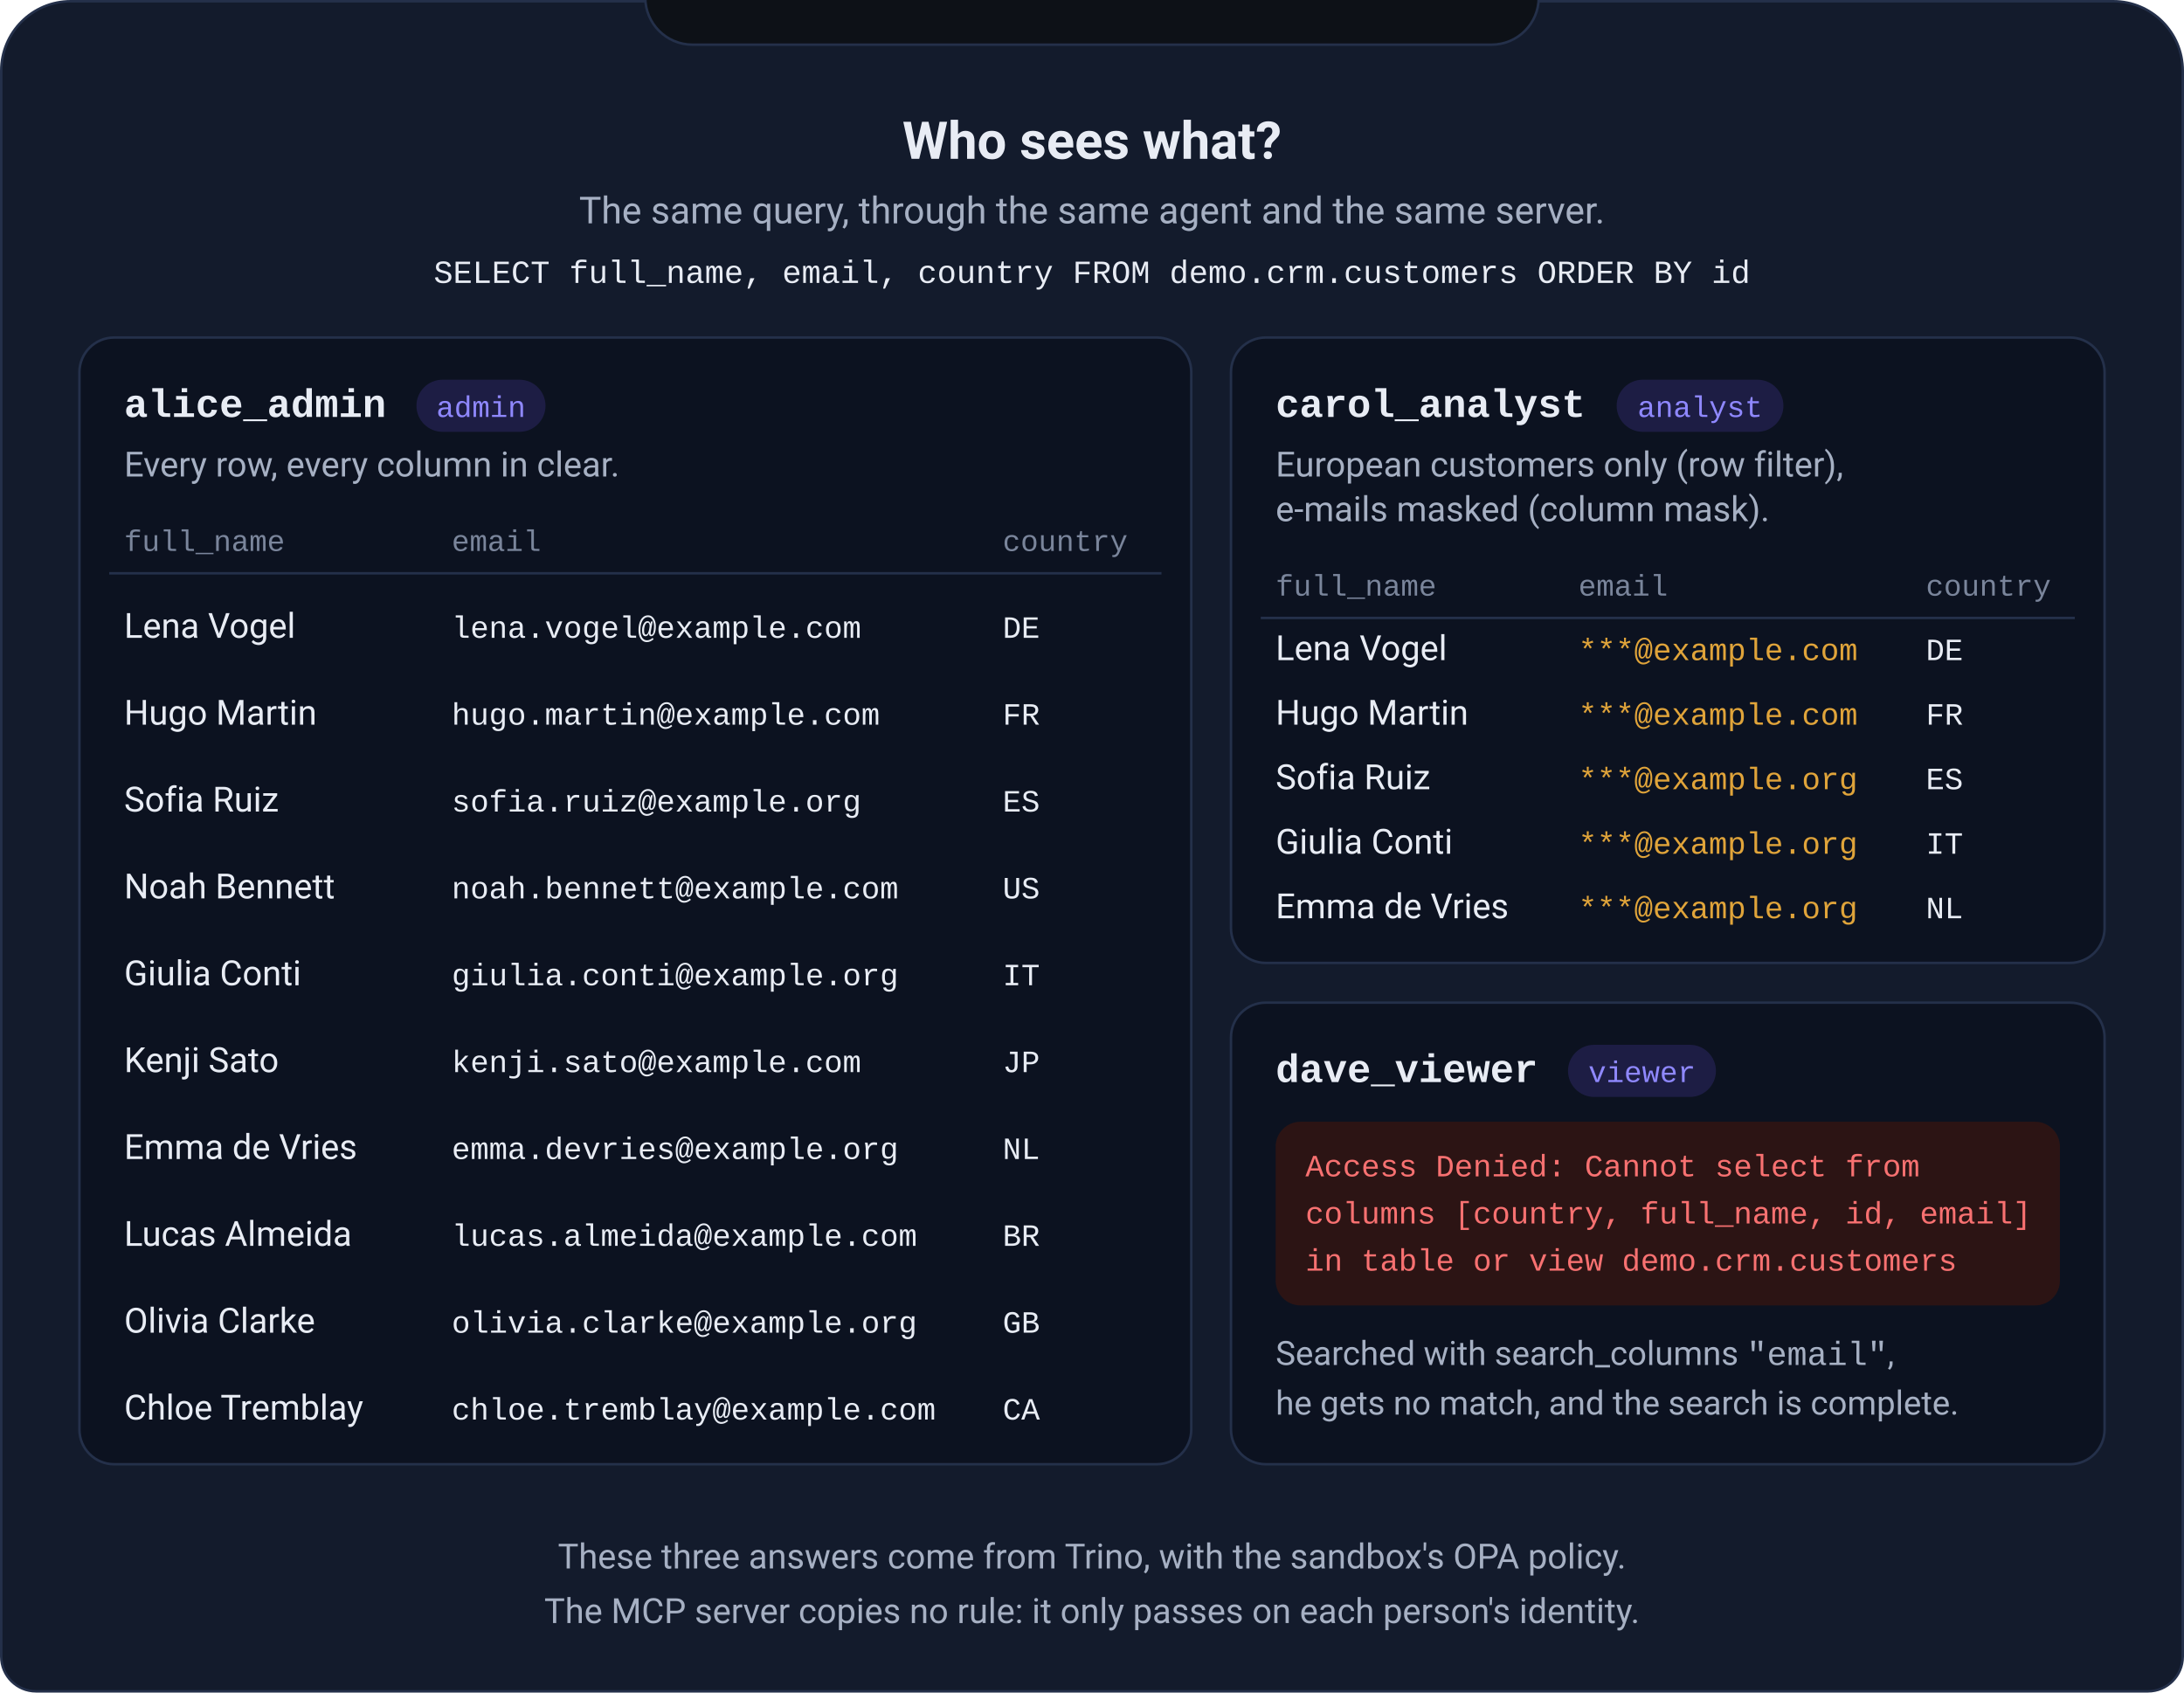
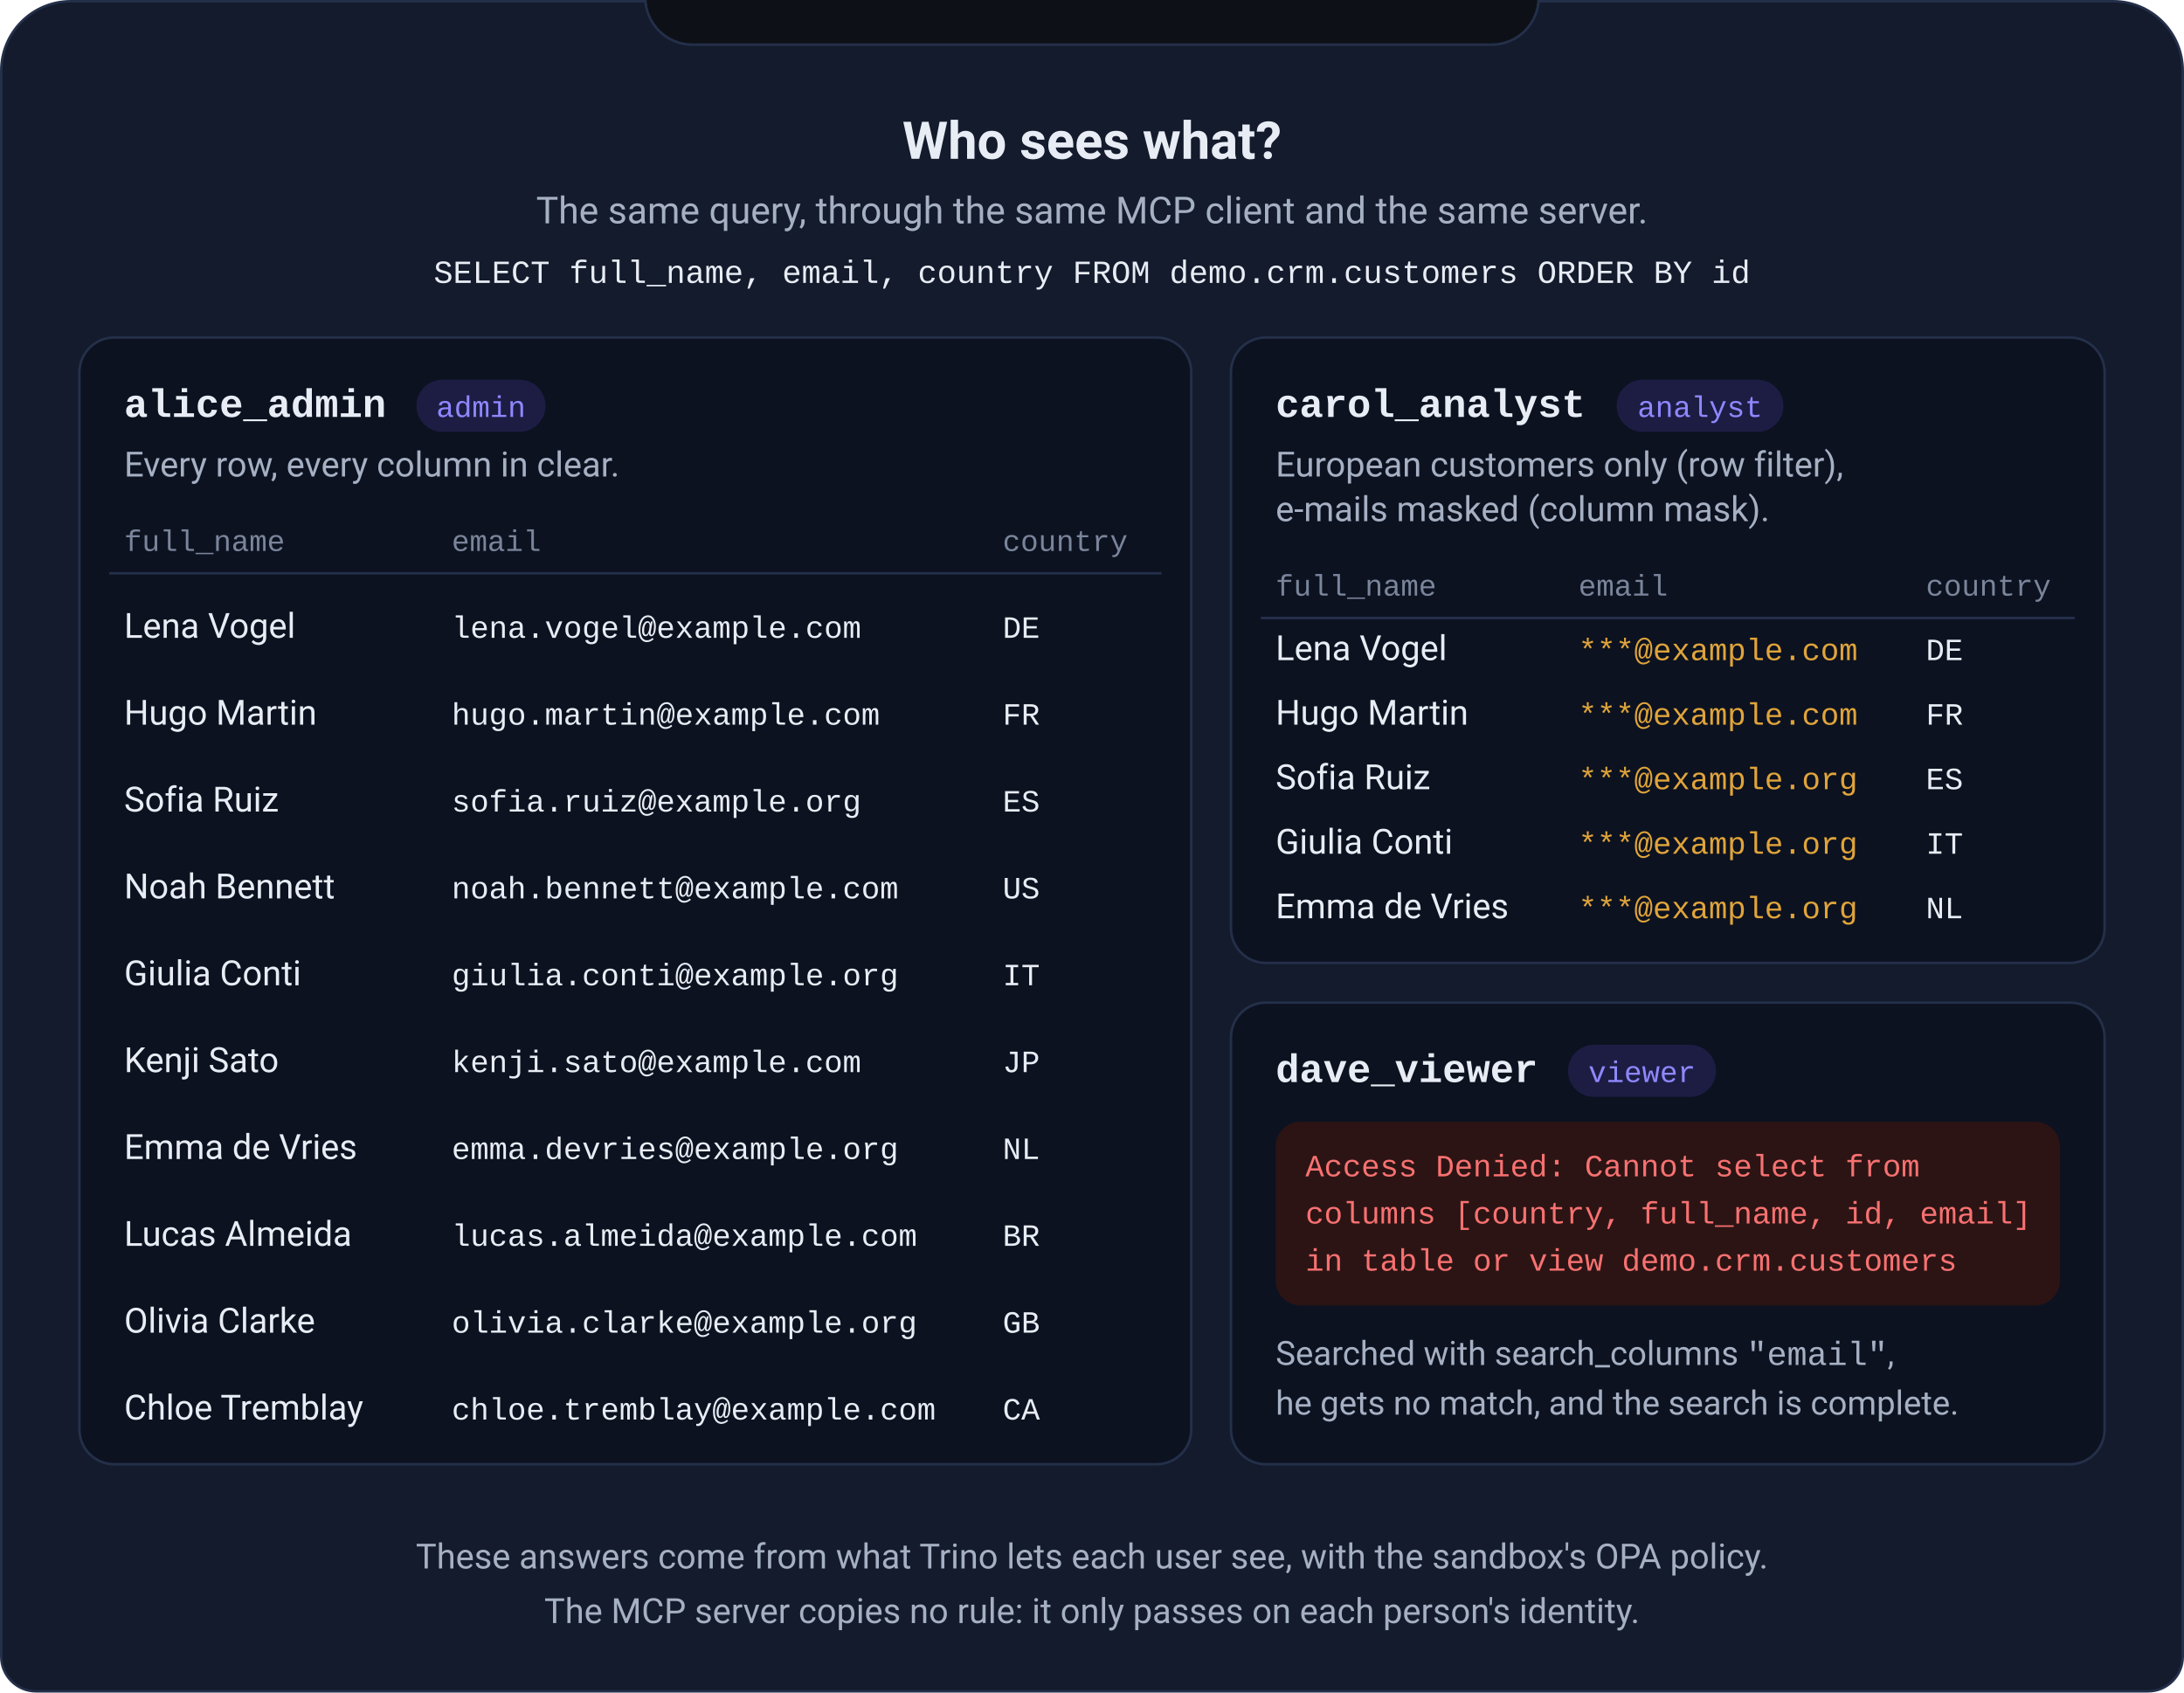
<svg xmlns="http://www.w3.org/2000/svg" width="880" height="682" viewBox="0 0 880 682" role="img" aria-labelledby="t d">
  <style>
text{font-family:system-ui, -apple-system, 'Segoe UI', Roboto, 'Helvetica Neue', Arial, 'Noto Sans', 'DejaVu Sans', sans-serif;fill:#e8ecf4}
.m{font-family:ui-monospace, SFMono-Regular, 'SF Mono', Menlo, Consolas, 'Liberation Mono', 'DejaVu Sans Mono', monospace}
.mu{fill:#a6b0c3} .fa{fill:#7a859b} .ac{fill:#8f88ff} .am{fill:#e0a43a}
.ok{fill:#4ade80} .no{fill:#f87171} .b{font-weight:600} .bb{font-weight:700}
.ln{fill:none;stroke:#a6b0c3;stroke-width:1.5} .dash{stroke-dasharray:4 4}
.grid{stroke:#24304a;stroke-width:1}
</style>
  <path d="M28.5 0.5H851.5A28 28 0 0 1 879.5 28.5V667.5A14 14 0 0 1 865.5 681.5H14.5A14 14 0 0 1 0.5 667.5V28.5A28 28 0 0 1 28.5 0.5Z" fill="#131b2c" stroke="#24304a" />
  <rect x="260" y="-20" width="360" height="38" rx="19" fill="#0d1117" stroke="#24304a" />
  <rect x="32" y="136" width="448" height="454" rx="14" fill="#0c1220" stroke="#24304a" stroke-width="1" />
  <rect x="496" y="136" width="352" height="252" rx="14" fill="#0c1220" stroke="#24304a" stroke-width="1" />
  <rect x="496" y="404" width="352" height="186" rx="14" fill="#0c1220" stroke="#24304a" stroke-width="1" />
  <text x="440.0" y="64" font-size="21" text-anchor="middle" class="bb" xml:space="preserve">Who sees what?</text>
-   <text x="440.0" y="90" font-size="15" text-anchor="middle" class="mu" xml:space="preserve">The same query, through the same agent and the same server.</text>
+   <text x="440.0" y="90" font-size="15" text-anchor="middle" class="mu" xml:space="preserve">The same query, through the same MCP client and the same server.</text>
  <text x="440.0" y="114" font-size="13" text-anchor="middle" class="m" xml:space="preserve">SELECT full_name, email, country FROM demo.crm.customers ORDER BY id</text>
  <text x="50" y="168" font-size="16" class="m bb" xml:space="preserve">alice_admin</text>
  <rect x="167.8" y="153" width="52.0" height="21" rx="10.5" fill="#1d1d44" />
  <text x="193.8" y="168" font-size="12" text-anchor="middle" class="m ac" xml:space="preserve">admin</text>
  <text x="50" y="192" font-size="14" class="mu" xml:space="preserve">Every row, every column in clear.</text>
  <text x="50" y="222" font-size="12" class="m fa" xml:space="preserve">full_name</text>
  <text x="182" y="222" font-size="12" class="m fa" xml:space="preserve">email</text>
  <text x="404" y="222" font-size="12" class="m fa" xml:space="preserve">country</text>
  <path class="grid" d="M44 231H468" />
  <text x="50" y="257" font-size="14" xml:space="preserve">Lena Vogel</text>
  <text x="182" y="257" font-size="12.5" class="m" xml:space="preserve">lena.vogel@example.com</text>
  <text x="404" y="257" font-size="12.5" class="m" xml:space="preserve">DE</text>
  <text x="50" y="292" font-size="14" xml:space="preserve">Hugo Martin</text>
  <text x="182" y="292" font-size="12.5" class="m" xml:space="preserve">hugo.martin@example.com</text>
  <text x="404" y="292" font-size="12.5" class="m" xml:space="preserve">FR</text>
  <text x="50" y="327" font-size="14" xml:space="preserve">Sofia Ruiz</text>
  <text x="182" y="327" font-size="12.5" class="m" xml:space="preserve">sofia.ruiz@example.org</text>
  <text x="404" y="327" font-size="12.5" class="m" xml:space="preserve">ES</text>
  <text x="50" y="362" font-size="14" xml:space="preserve">Noah Bennett</text>
  <text x="182" y="362" font-size="12.5" class="m" xml:space="preserve">noah.bennett@example.com</text>
  <text x="404" y="362" font-size="12.5" class="m" xml:space="preserve">US</text>
  <text x="50" y="397" font-size="14" xml:space="preserve">Giulia Conti</text>
  <text x="182" y="397" font-size="12.5" class="m" xml:space="preserve">giulia.conti@example.org</text>
  <text x="404" y="397" font-size="12.5" class="m" xml:space="preserve">IT</text>
  <text x="50" y="432" font-size="14" xml:space="preserve">Kenji Sato</text>
  <text x="182" y="432" font-size="12.5" class="m" xml:space="preserve">kenji.sato@example.com</text>
  <text x="404" y="432" font-size="12.5" class="m" xml:space="preserve">JP</text>
  <text x="50" y="467" font-size="14" xml:space="preserve">Emma de Vries</text>
  <text x="182" y="467" font-size="12.5" class="m" xml:space="preserve">emma.devries@example.org</text>
  <text x="404" y="467" font-size="12.5" class="m" xml:space="preserve">NL</text>
  <text x="50" y="502" font-size="14" xml:space="preserve">Lucas Almeida</text>
  <text x="182" y="502" font-size="12.5" class="m" xml:space="preserve">lucas.almeida@example.com</text>
  <text x="404" y="502" font-size="12.5" class="m" xml:space="preserve">BR</text>
  <text x="50" y="537" font-size="14" xml:space="preserve">Olivia Clarke</text>
  <text x="182" y="537" font-size="12.5" class="m" xml:space="preserve">olivia.clarke@example.org</text>
  <text x="404" y="537" font-size="12.5" class="m" xml:space="preserve">GB</text>
  <text x="50" y="572" font-size="14" xml:space="preserve">Chloe Tremblay</text>
  <text x="182" y="572" font-size="12.5" class="m" xml:space="preserve">chloe.tremblay@example.com</text>
  <text x="404" y="572" font-size="12.5" class="m" xml:space="preserve">CA</text>
  <text x="514" y="168" font-size="16" class="m bb" xml:space="preserve">carol_analyst</text>
  <rect x="651.4" y="153" width="67.2" height="21" rx="10.5" fill="#1d1d44" />
  <text x="685.0" y="168" font-size="12" text-anchor="middle" class="m ac" xml:space="preserve">analyst</text>
  <text x="514" y="192" font-size="14" class="mu" xml:space="preserve">European customers only (row filter),</text>
  <text x="514" y="210" font-size="14" class="mu" xml:space="preserve">e-mails masked (column mask).</text>
  <text x="514" y="240" font-size="12" class="m fa" xml:space="preserve">full_name</text>
  <text x="636" y="240" font-size="12" class="m fa" xml:space="preserve">email</text>
  <text x="776" y="240" font-size="12" class="m fa" xml:space="preserve">country</text>
  <path class="grid" d="M508 249H836" />
  <text x="514" y="266" font-size="14" xml:space="preserve">Lena Vogel</text>
  <text x="636" y="266" font-size="12.5" class="m am" xml:space="preserve">***@example.com</text>
  <text x="776" y="266" font-size="12.5" class="m" xml:space="preserve">DE</text>
  <text x="514" y="292" font-size="14" xml:space="preserve">Hugo Martin</text>
  <text x="636" y="292" font-size="12.5" class="m am" xml:space="preserve">***@example.com</text>
  <text x="776" y="292" font-size="12.5" class="m" xml:space="preserve">FR</text>
  <text x="514" y="318" font-size="14" xml:space="preserve">Sofia Ruiz</text>
  <text x="636" y="318" font-size="12.5" class="m am" xml:space="preserve">***@example.org</text>
  <text x="776" y="318" font-size="12.5" class="m" xml:space="preserve">ES</text>
  <text x="514" y="344" font-size="14" xml:space="preserve">Giulia Conti</text>
  <text x="636" y="344" font-size="12.5" class="m am" xml:space="preserve">***@example.org</text>
  <text x="776" y="344" font-size="12.5" class="m" xml:space="preserve">IT</text>
  <text x="514" y="370" font-size="14" xml:space="preserve">Emma de Vries</text>
  <text x="636" y="370" font-size="12.5" class="m am" xml:space="preserve">***@example.org</text>
  <text x="776" y="370" font-size="12.5" class="m" xml:space="preserve">NL</text>
  <text x="514" y="436" font-size="16" class="m bb" xml:space="preserve">dave_viewer</text>
  <rect x="631.8" y="421" width="59.6" height="21" rx="10.5" fill="#1d1d44" />
  <text x="661.6" y="436" font-size="12" text-anchor="middle" class="m ac" xml:space="preserve">viewer</text>
  <rect x="514" y="452" width="316" height="74" rx="10" fill="#2c1414" />
  <text x="526" y="474" font-size="12.5" class="m no" xml:space="preserve">Access Denied: Cannot select from</text>
  <text x="526" y="493" font-size="12.5" class="m no" xml:space="preserve">columns [country, full_name, id, email]</text>
  <text x="526" y="512" font-size="12.5" class="m no" xml:space="preserve">in table or view demo.crm.customers</text>
  <text x="514" y="550" font-size="13.5" class="mu" xml:space="preserve">Searched with search_columns <tspan class="m">"email"</tspan>,</text>
  <text x="514" y="570" font-size="13.5" class="mu" xml:space="preserve">he gets no match, and the search is complete.</text>
-   <text x="440.0" y="632" font-size="14" text-anchor="middle" class="mu" xml:space="preserve">These three answers come from Trino, with the sandbox's OPA policy.</text>
+   <text x="440.0" y="632" font-size="14" text-anchor="middle" class="mu" xml:space="preserve">These answers come from what Trino lets each user see, with the sandbox's OPA policy.</text>
  <text x="440.0" y="654" font-size="14" text-anchor="middle" class="mu" xml:space="preserve">The MCP server copies no rule: it only passes on each person's identity.</text>
</svg>
